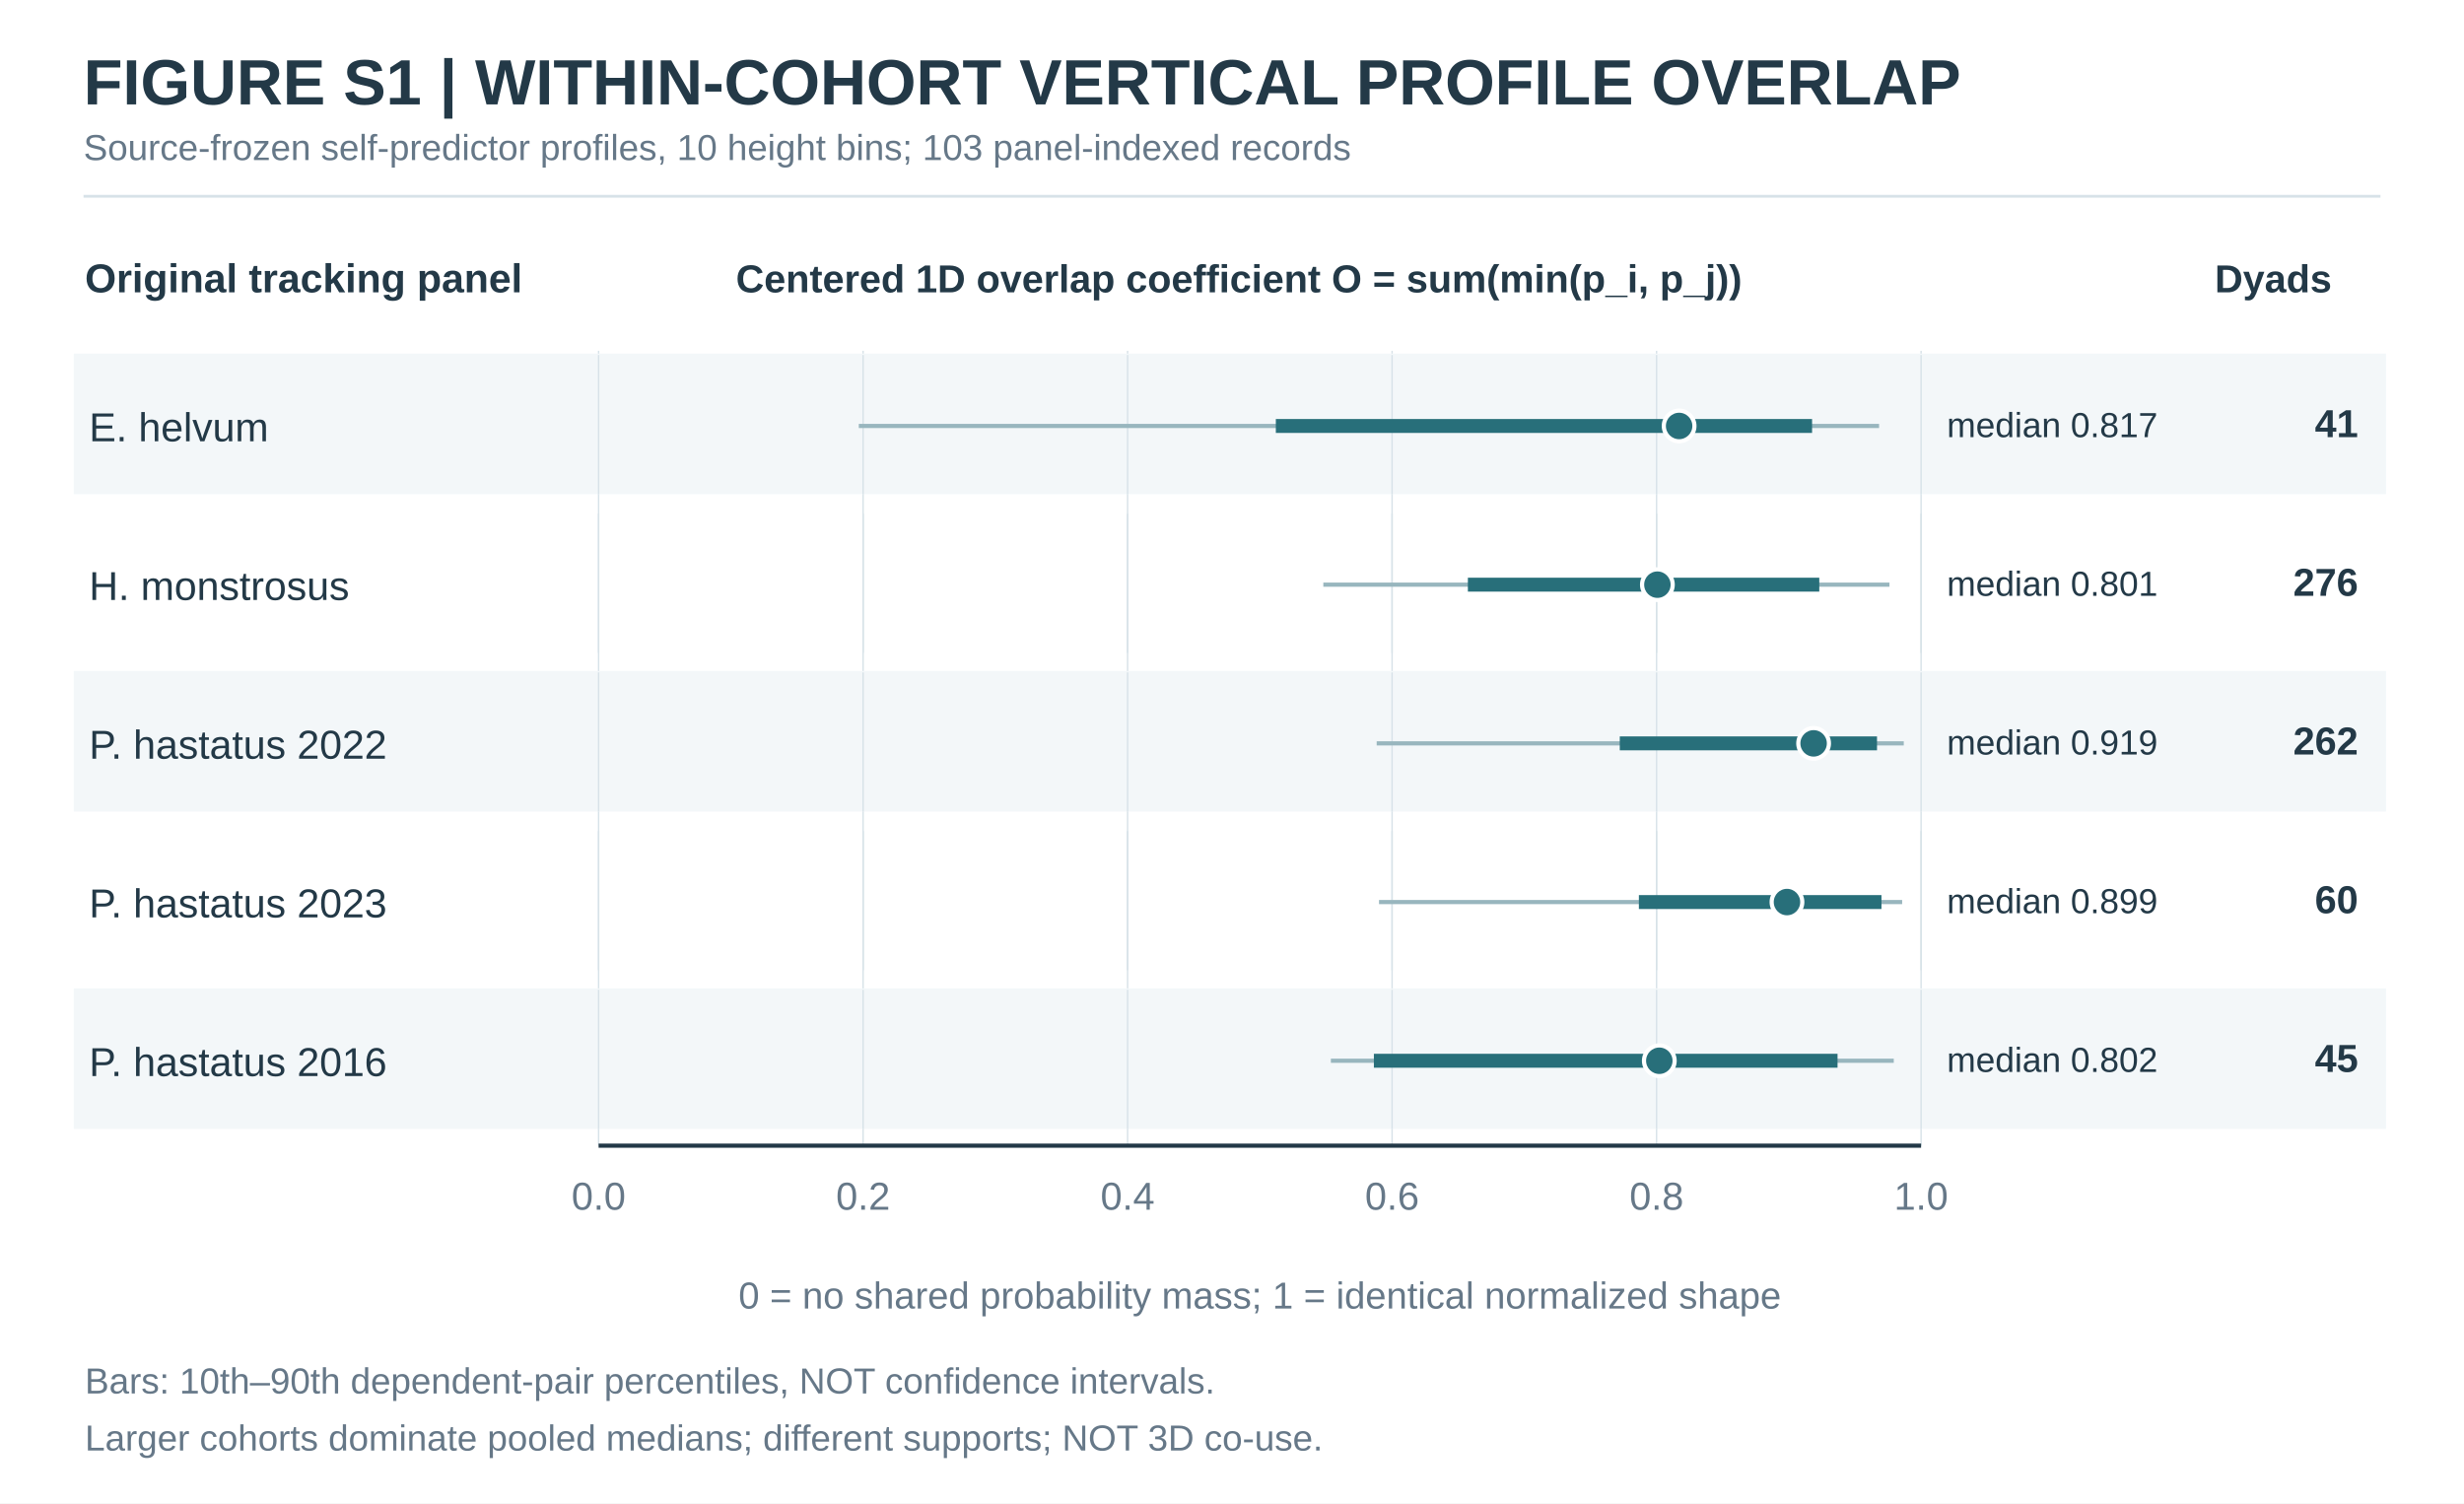
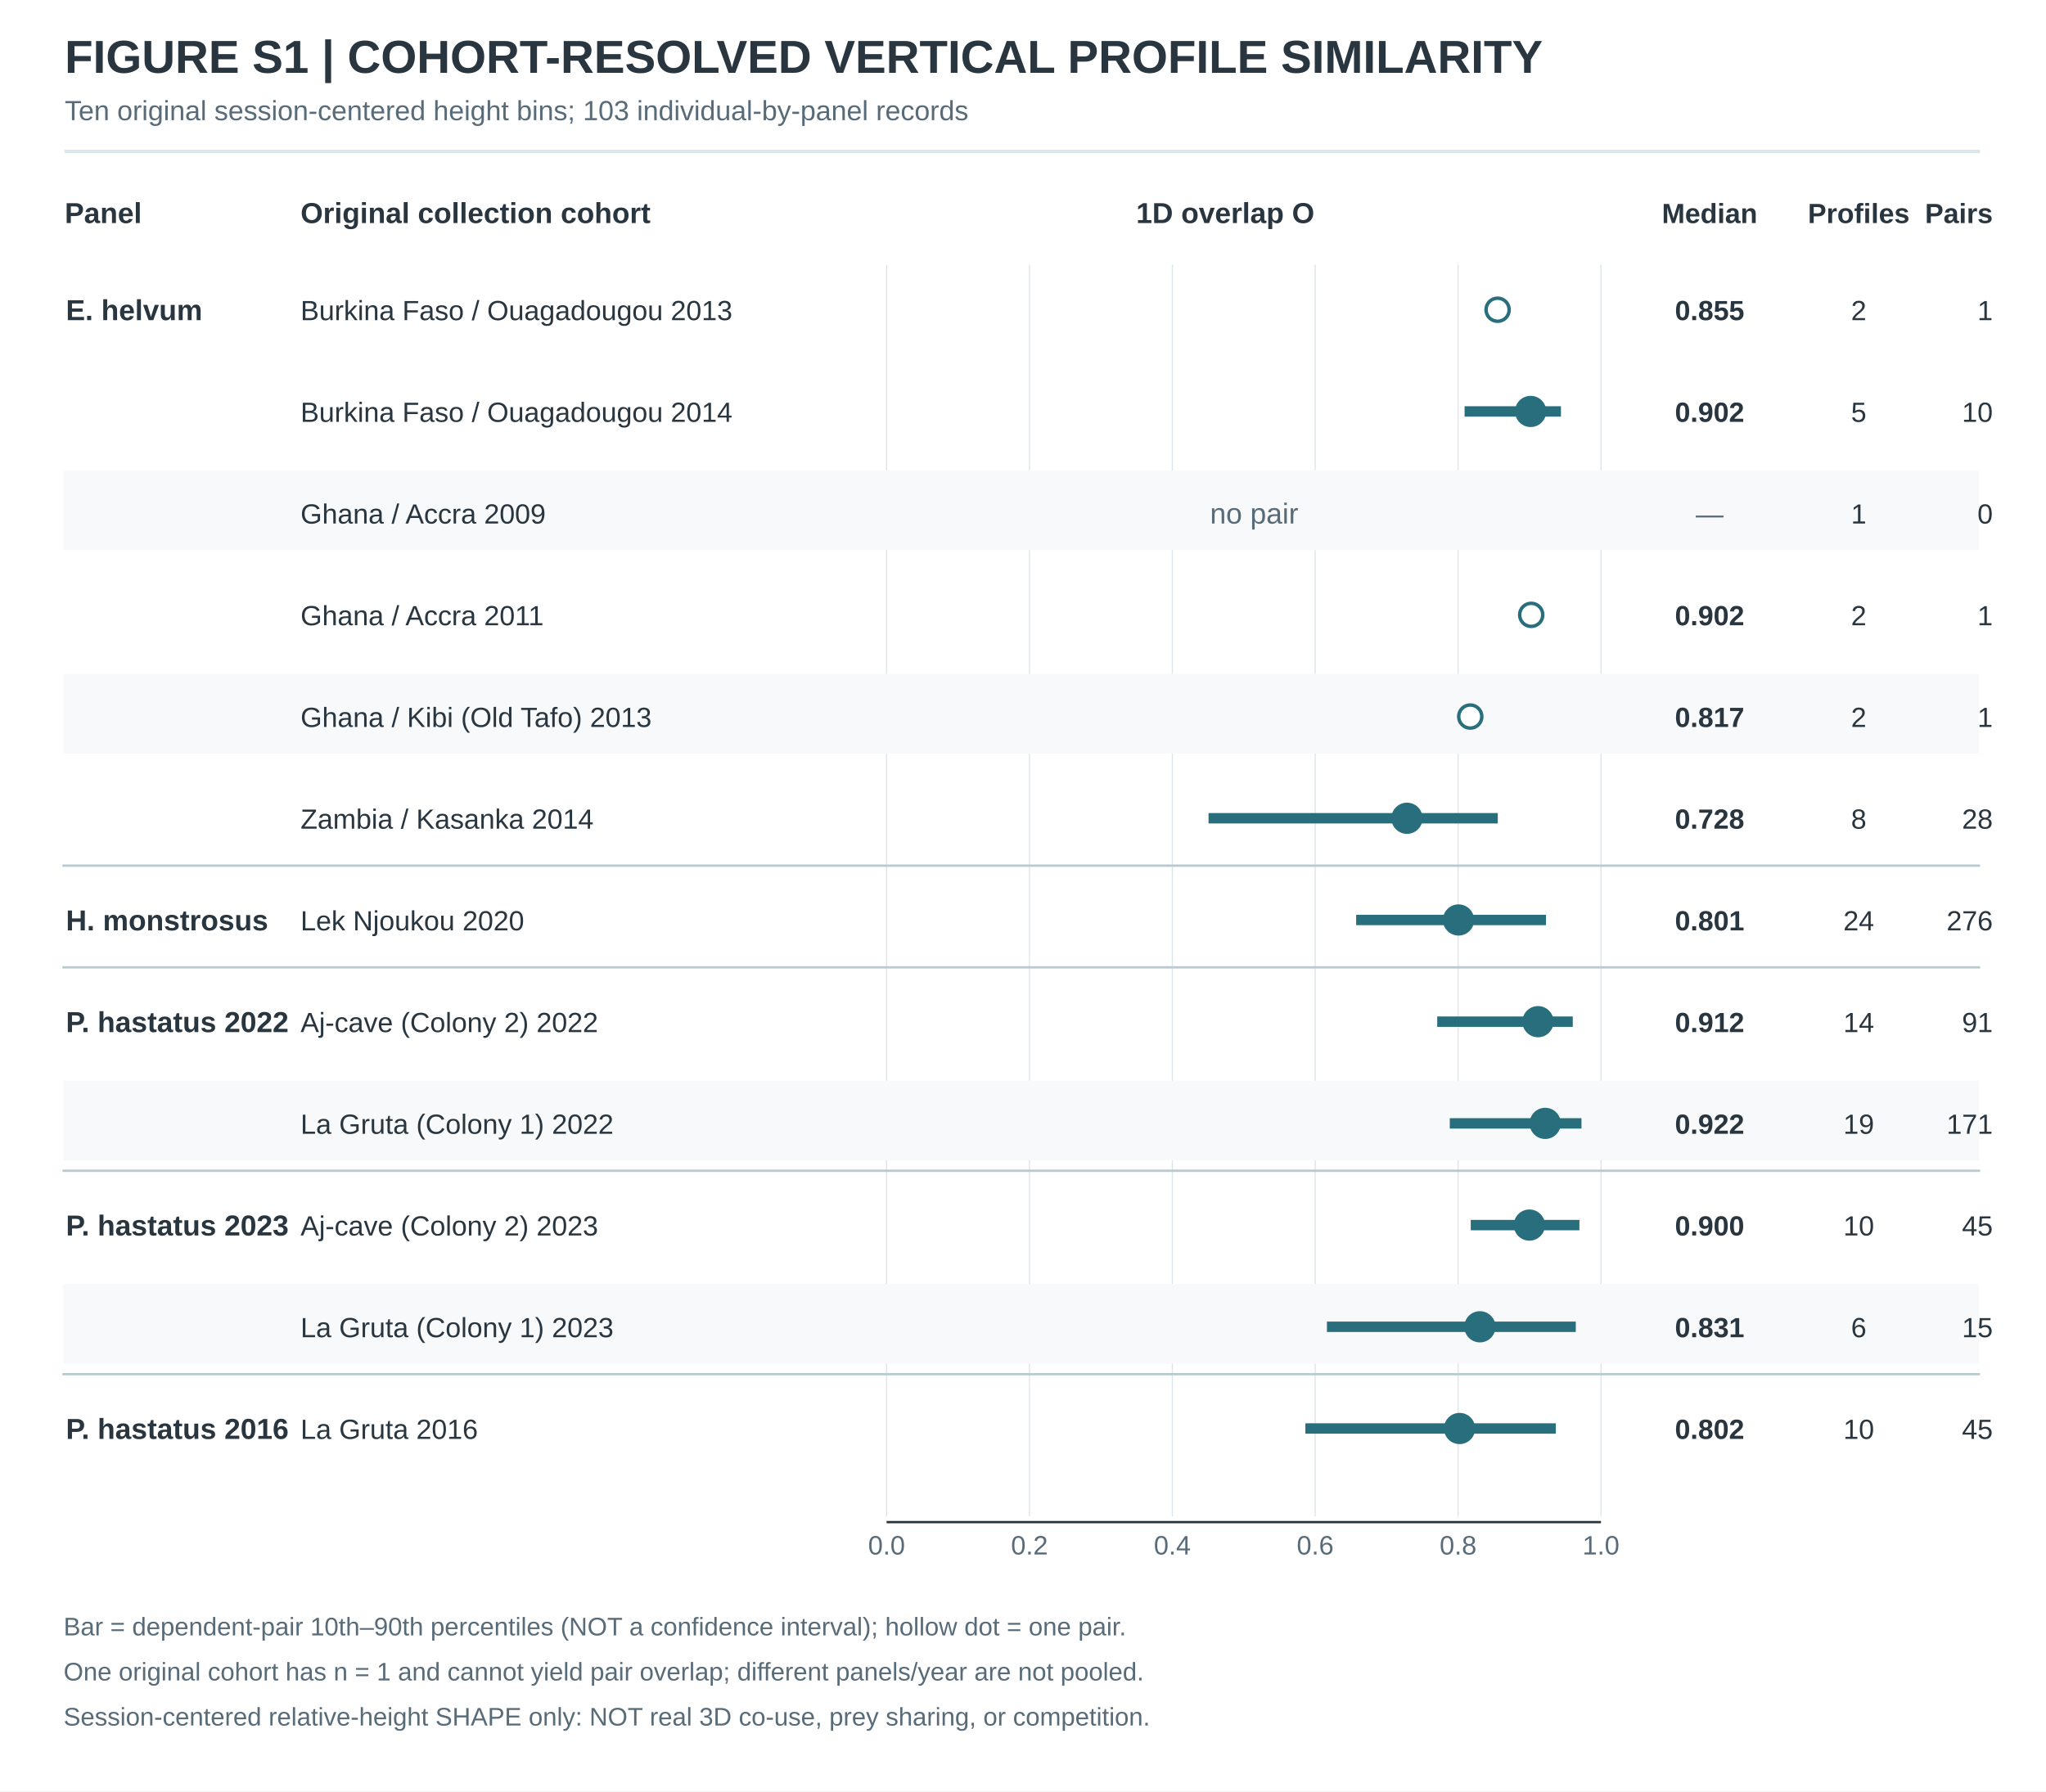
- <svg xmlns="http://www.w3.org/2000/svg" width="177mm" height="108mm" viewBox="0 0 1770 1080" role="img" aria-label="Within-cohort centered vertical-profile overlap: descriptive nonindependent dyads">
-   <rect width="1770" height="1080" fill="#FFFFFF" />
-   <text x="60" y="75" font-family="Arial,Helvetica,sans-serif" font-size="46" font-weight="700" fill="#233947" text-anchor="start">FIGURE S1  |  WITHIN-COHORT VERTICAL PROFILE OVERLAP</text>
-   <text x="60" y="115" font-family="Arial,Helvetica,sans-serif" font-size="26" font-weight="400" fill="#667888" text-anchor="start">Source-frozen self-predictor profiles, 10 height bins; 103 panel-indexed records</text>
-   <line x1="60" y1="141" x2="1710" y2="141" stroke="#D7E2E8" stroke-width="2" />
-   <text x="61" y="210" font-family="Arial,Helvetica,sans-serif" font-size="29" font-weight="700" fill="#233947" text-anchor="start">Original tracking panel</text>
-   <text x="890" y="210" font-family="Arial,Helvetica,sans-serif" font-size="28" font-weight="700" fill="#233947" text-anchor="middle">Centered 1D overlap coefficient  O = sum(min(p_i, p_j))</text>
-   <text x="1675" y="210" font-family="Arial,Helvetica,sans-serif" font-size="28" font-weight="700" fill="#233947" text-anchor="end">Dyads</text>
-   <line x1="430" y1="252" x2="430" y2="823" stroke="#D7E2E8" stroke-width="1" />
-   <text x="430" y="869" font-family="Arial,Helvetica,sans-serif" font-size="28" font-weight="400" fill="#667888" text-anchor="middle">0.0</text>
-   <line x1="620" y1="252" x2="620" y2="823" stroke="#D7E2E8" stroke-width="1" />
-   <text x="620" y="869" font-family="Arial,Helvetica,sans-serif" font-size="28" font-weight="400" fill="#667888" text-anchor="middle">0.2</text>
-   <line x1="810" y1="252" x2="810" y2="823" stroke="#D7E2E8" stroke-width="1" />
-   <text x="810" y="869" font-family="Arial,Helvetica,sans-serif" font-size="28" font-weight="400" fill="#667888" text-anchor="middle">0.4</text>
-   <line x1="1000" y1="252" x2="1000" y2="823" stroke="#D7E2E8" stroke-width="1" />
-   <text x="1000" y="869" font-family="Arial,Helvetica,sans-serif" font-size="28" font-weight="400" fill="#667888" text-anchor="middle">0.6</text>
-   <line x1="1190" y1="252" x2="1190" y2="823" stroke="#D7E2E8" stroke-width="1" />
-   <text x="1190" y="869" font-family="Arial,Helvetica,sans-serif" font-size="28" font-weight="400" fill="#667888" text-anchor="middle">0.8</text>
-   <line x1="1380" y1="252" x2="1380" y2="823" stroke="#D7E2E8" stroke-width="1" />
-   <text x="1380" y="869" font-family="Arial,Helvetica,sans-serif" font-size="28" font-weight="400" fill="#667888" text-anchor="middle">1.0</text>
-   <rect x="53" y="254" width="1661" height="101" fill="#F3F7F9" />
-   <line x1="430" y1="255" x2="430" y2="355" stroke="#D7E2E8" stroke-width="1" />
-   <line x1="620" y1="255" x2="620" y2="355" stroke="#D7E2E8" stroke-width="1" />
-   <line x1="810" y1="255" x2="810" y2="355" stroke="#D7E2E8" stroke-width="1" />
-   <line x1="1000" y1="255" x2="1000" y2="355" stroke="#D7E2E8" stroke-width="1" />
-   <line x1="1190" y1="255" x2="1190" y2="355" stroke="#D7E2E8" stroke-width="1" />
-   <line x1="1380" y1="255" x2="1380" y2="355" stroke="#D7E2E8" stroke-width="1" />
-   <text x="64" y="317" font-family="Arial,Helvetica,sans-serif" font-size="29" font-weight="400" fill="#233947" text-anchor="start">E. helvum</text>
-   <line x1="616.908" y1="306" x2="1349.818" y2="306" stroke="#98B6BE" stroke-width="3" />
-   <line x1="916.496" y1="306" x2="1301.691" y2="306" stroke="#286F7A" stroke-width="10" />
-   <circle cx="1206.184" cy="306" r="11" fill="#286F7A" stroke="#FFFFFF" stroke-width="3" />
-   <text x="1550" y="314" font-family="Arial,Helvetica,sans-serif" font-size="25" font-weight="400" fill="#233947" text-anchor="end">median 0.817</text>
-   <text x="1694" y="314" font-family="Arial,Helvetica,sans-serif" font-size="28" font-weight="700" fill="#233947" text-anchor="end">41</text>
-   <line x1="430" y1="369" x2="430" y2="469" stroke="#D7E2E8" stroke-width="1" />
-   <line x1="620" y1="369" x2="620" y2="469" stroke="#D7E2E8" stroke-width="1" />
-   <line x1="810" y1="369" x2="810" y2="469" stroke="#D7E2E8" stroke-width="1" />
-   <line x1="1000" y1="369" x2="1000" y2="469" stroke="#D7E2E8" stroke-width="1" />
-   <line x1="1190" y1="369" x2="1190" y2="469" stroke="#D7E2E8" stroke-width="1" />
-   <line x1="1380" y1="369" x2="1380" y2="469" stroke="#D7E2E8" stroke-width="1" />
-   <text x="64" y="431" font-family="Arial,Helvetica,sans-serif" font-size="29" font-weight="400" fill="#233947" text-anchor="start">H. monstrosus</text>
-   <line x1="950.6" y1="420" x2="1357.289" y2="420" stroke="#98B6BE" stroke-width="3" />
-   <line x1="1054.442" y1="420" x2="1306.869" y2="420" stroke="#286F7A" stroke-width="10" />
-   <circle cx="1190.578" cy="420" r="11" fill="#286F7A" stroke="#FFFFFF" stroke-width="3" />
-   <text x="1550" y="428" font-family="Arial,Helvetica,sans-serif" font-size="25" font-weight="400" fill="#233947" text-anchor="end">median 0.801</text>
-   <text x="1694" y="428" font-family="Arial,Helvetica,sans-serif" font-size="28" font-weight="700" fill="#233947" text-anchor="end">276</text>
-   <rect x="53" y="482" width="1661" height="101" fill="#F3F7F9" />
-   <line x1="430" y1="483" x2="430" y2="583" stroke="#D7E2E8" stroke-width="1" />
-   <line x1="620" y1="483" x2="620" y2="583" stroke="#D7E2E8" stroke-width="1" />
-   <line x1="810" y1="483" x2="810" y2="583" stroke="#D7E2E8" stroke-width="1" />
-   <line x1="1000" y1="483" x2="1000" y2="583" stroke="#D7E2E8" stroke-width="1" />
-   <line x1="1190" y1="483" x2="1190" y2="583" stroke="#D7E2E8" stroke-width="1" />
-   <line x1="1380" y1="483" x2="1380" y2="583" stroke="#D7E2E8" stroke-width="1" />
-   <text x="64" y="545" font-family="Arial,Helvetica,sans-serif" font-size="29" font-weight="400" fill="#233947" text-anchor="start">P. hastatus 2022</text>
-   <line x1="988.931" y1="534" x2="1367.565" y2="534" stroke="#98B6BE" stroke-width="3" />
-   <line x1="1163.553" y1="534" x2="1348.335" y2="534" stroke="#286F7A" stroke-width="10" />
-   <circle cx="1302.8" cy="534" r="11" fill="#286F7A" stroke="#FFFFFF" stroke-width="3" />
-   <text x="1550" y="542" font-family="Arial,Helvetica,sans-serif" font-size="25" font-weight="400" fill="#233947" text-anchor="end">median 0.919</text>
-   <text x="1694" y="542" font-family="Arial,Helvetica,sans-serif" font-size="28" font-weight="700" fill="#233947" text-anchor="end">262</text>
-   <line x1="430" y1="597" x2="430" y2="697" stroke="#D7E2E8" stroke-width="1" />
-   <line x1="620" y1="597" x2="620" y2="697" stroke="#D7E2E8" stroke-width="1" />
-   <line x1="810" y1="597" x2="810" y2="697" stroke="#D7E2E8" stroke-width="1" />
-   <line x1="1000" y1="597" x2="1000" y2="697" stroke="#D7E2E8" stroke-width="1" />
-   <line x1="1190" y1="597" x2="1190" y2="697" stroke="#D7E2E8" stroke-width="1" />
-   <line x1="1380" y1="597" x2="1380" y2="697" stroke="#D7E2E8" stroke-width="1" />
-   <text x="64" y="659" font-family="Arial,Helvetica,sans-serif" font-size="29" font-weight="400" fill="#233947" text-anchor="start">P. hastatus 2023</text>
-   <line x1="990.61" y1="648" x2="1366.404" y2="648" stroke="#98B6BE" stroke-width="3" />
-   <line x1="1177.279" y1="648" x2="1351.544" y2="648" stroke="#286F7A" stroke-width="10" />
-   <circle cx="1283.663" cy="648" r="11" fill="#286F7A" stroke="#FFFFFF" stroke-width="3" />
-   <text x="1550" y="656" font-family="Arial,Helvetica,sans-serif" font-size="25" font-weight="400" fill="#233947" text-anchor="end">median 0.899</text>
-   <text x="1694" y="656" font-family="Arial,Helvetica,sans-serif" font-size="28" font-weight="700" fill="#233947" text-anchor="end">60</text>
-   <rect x="53" y="710" width="1661" height="101" fill="#F3F7F9" />
-   <line x1="430" y1="711" x2="430" y2="811" stroke="#D7E2E8" stroke-width="1" />
-   <line x1="620" y1="711" x2="620" y2="811" stroke="#D7E2E8" stroke-width="1" />
-   <line x1="810" y1="711" x2="810" y2="811" stroke="#D7E2E8" stroke-width="1" />
-   <line x1="1000" y1="711" x2="1000" y2="811" stroke="#D7E2E8" stroke-width="1" />
-   <line x1="1190" y1="711" x2="1190" y2="811" stroke="#D7E2E8" stroke-width="1" />
-   <line x1="1380" y1="711" x2="1380" y2="811" stroke="#D7E2E8" stroke-width="1" />
-   <text x="64" y="773" font-family="Arial,Helvetica,sans-serif" font-size="29" font-weight="400" fill="#233947" text-anchor="start">P. hastatus 2016</text>
-   <line x1="956.018" y1="762" x2="1360.384" y2="762" stroke="#98B6BE" stroke-width="3" />
-   <line x1="986.918" y1="762" x2="1319.985" y2="762" stroke="#286F7A" stroke-width="10" />
-   <circle cx="1191.955" cy="762" r="11" fill="#286F7A" stroke="#FFFFFF" stroke-width="3" />
-   <text x="1550" y="770" font-family="Arial,Helvetica,sans-serif" font-size="25" font-weight="400" fill="#233947" text-anchor="end">median 0.802</text>
-   <text x="1694" y="770" font-family="Arial,Helvetica,sans-serif" font-size="28" font-weight="700" fill="#233947" text-anchor="end">45</text>
-   <line x1="430" y1="823" x2="1380" y2="823" stroke="#233947" stroke-width="3" />
-   <text x="905" y="940" font-family="Arial,Helvetica,sans-serif" font-size="27" font-weight="400" fill="#667888" text-anchor="middle">0 = no shared probability mass; 1 = identical normalized shape</text>
-   <text x="61" y="1001" font-family="Arial,Helvetica,sans-serif" font-size="26" font-weight="400" fill="#667888" text-anchor="start">Bars: 10th–90th dependent-pair percentiles, NOT confidence intervals.</text>
-   <text x="61" y="1042" font-family="Arial,Helvetica,sans-serif" font-size="26" font-weight="400" fill="#667888" text-anchor="start">Larger cohorts dominate pooled medians; different supports; NOT 3D co-use.</text>
+ <svg xmlns="http://www.w3.org/2000/svg" width="177mm" height="155mm" viewBox="0 0 1770 1550" role="img" aria-label="Figure S1: cohort-specific descriptive 1D centered-height profile overlap for 103 panel-indexed profiles; no confidence intervals">
+   <rect x="0" y="0" width="1770" height="1550" fill="#fff" />
+   <text x="56" y="63" font-family="Arial,Helvetica,sans-serif" font-size="40" font-weight="700" text-anchor="start" fill="#293640">FIGURE S1  |  COHORT-RESOLVED VERTICAL PROFILE SIMILARITY</text>
+   <text x="56" y="104" font-family="Arial,Helvetica,sans-serif" font-size="24" font-weight="400" text-anchor="start" fill="#586b78">Ten original session-centered height bins; 103 individual-by-panel records</text>
+   <line x1="56" y1="131" x2="1713" y2="131" stroke="#dce5ea" stroke-width="3" />
+   <text x="56" y="193" font-family="Arial,Helvetica,sans-serif" font-size="25" font-weight="700" text-anchor="start" fill="#293640">Panel</text>
+   <text x="260" y="193" font-family="Arial,Helvetica,sans-serif" font-size="25" font-weight="700" text-anchor="start" fill="#293640">Original collection cohort</text>
+   <text x="1060" y="193" font-family="Arial,Helvetica,sans-serif" font-size="25" font-weight="700" text-anchor="middle" fill="#293640">1D overlap O</text>
+   <text x="1479" y="193" font-family="Arial,Helvetica,sans-serif" font-size="24" font-weight="700" text-anchor="middle" fill="#293640">Median</text>
+   <text x="1608" y="193" font-family="Arial,Helvetica,sans-serif" font-size="24" font-weight="700" text-anchor="middle" fill="#293640">Profiles</text>
+   <text x="1724" y="193" font-family="Arial,Helvetica,sans-serif" font-size="24" font-weight="700" text-anchor="end" fill="#293640">Pairs</text>
+   <line x1="767" y1="229" x2="767" y2="1312" stroke="#dce5ea" stroke-width="1" />
+   <text x="767" y="1345" font-family="Arial,Helvetica,sans-serif" font-size="23" font-weight="400" text-anchor="middle" fill="#586b78">0.0</text>
+   <line x1="890.6" y1="229" x2="890.6" y2="1312" stroke="#dce5ea" stroke-width="1" />
+   <text x="890.6" y="1345" font-family="Arial,Helvetica,sans-serif" font-size="23" font-weight="400" text-anchor="middle" fill="#586b78">0.2</text>
+   <line x1="1014.2" y1="229" x2="1014.2" y2="1312" stroke="#dce5ea" stroke-width="1" />
+   <text x="1014.2" y="1345" font-family="Arial,Helvetica,sans-serif" font-size="23" font-weight="400" text-anchor="middle" fill="#586b78">0.4</text>
+   <line x1="1137.8" y1="229" x2="1137.8" y2="1312" stroke="#dce5ea" stroke-width="1" />
+   <text x="1137.8" y="1345" font-family="Arial,Helvetica,sans-serif" font-size="23" font-weight="400" text-anchor="middle" fill="#586b78">0.6</text>
+   <line x1="1261.4" y1="229" x2="1261.4" y2="1312" stroke="#dce5ea" stroke-width="1" />
+   <text x="1261.4" y="1345" font-family="Arial,Helvetica,sans-serif" font-size="23" font-weight="400" text-anchor="middle" fill="#586b78">0.8</text>
+   <line x1="1385" y1="229" x2="1385" y2="1312" stroke="#dce5ea" stroke-width="1" />
+   <text x="1385" y="1345" font-family="Arial,Helvetica,sans-serif" font-size="23" font-weight="400" text-anchor="middle" fill="#586b78">1.0</text>
+   <text x="57" y="277" font-family="Arial,Helvetica,sans-serif" font-size="25" font-weight="700" text-anchor="start" fill="#293640">E. helvum</text>
+   <text x="260" y="277" font-family="Arial,Helvetica,sans-serif" font-size="24" font-weight="400" text-anchor="start" fill="#293640">Burkina Faso / Ouagadougou 2013</text>
+   <circle cx="1295.581" cy="268" r="10" fill="#fff" stroke="#286e7c" stroke-width="3" />
+   <text x="1479" y="277" font-family="Arial,Helvetica,sans-serif" font-size="24" font-weight="700" text-anchor="middle" fill="#293640">0.855</text>
+   <text x="1608" y="277" font-family="Arial,Helvetica,sans-serif" font-size="24" font-weight="400" text-anchor="middle" fill="#293640">2</text>
+   <text x="1724" y="277" font-family="Arial,Helvetica,sans-serif" font-size="24" font-weight="400" text-anchor="end" fill="#293640">1</text>
+   <text x="57" y="365" font-family="Arial,Helvetica,sans-serif" font-size="25" font-weight="400" text-anchor="start" fill="#293640" />
+   <text x="260" y="365" font-family="Arial,Helvetica,sans-serif" font-size="24" font-weight="400" text-anchor="start" fill="#293640">Burkina Faso / Ouagadougou 2014</text>
+   <line x1="1267.029" y1="356" x2="1350.384" y2="356" stroke="#286e7c" stroke-width="9" />
+   <circle cx="1324.161" cy="356" r="12" fill="#286e7c" stroke="#286e7c" stroke-width="3" />
+   <text x="1479" y="365" font-family="Arial,Helvetica,sans-serif" font-size="24" font-weight="700" text-anchor="middle" fill="#293640">0.902</text>
+   <text x="1608" y="365" font-family="Arial,Helvetica,sans-serif" font-size="24" font-weight="400" text-anchor="middle" fill="#293640">5</text>
+   <text x="1724" y="365" font-family="Arial,Helvetica,sans-serif" font-size="24" font-weight="400" text-anchor="end" fill="#293640">10</text>
+   <rect x="55" y="407" width="1657" height="69" fill="#f7f9fa" />
+   <text x="57" y="453" font-family="Arial,Helvetica,sans-serif" font-size="25" font-weight="400" text-anchor="start" fill="#293640" />
+   <text x="260" y="453" font-family="Arial,Helvetica,sans-serif" font-size="24" font-weight="400" text-anchor="start" fill="#293640">Ghana / Accra 2009</text>
+   <text x="1085" y="453" font-family="Arial,Helvetica,sans-serif" font-size="25" font-weight="400" text-anchor="middle" fill="#586b78">no pair</text>
+   <text x="1479" y="453" font-family="Arial,Helvetica,sans-serif" font-size="24" font-weight="400" text-anchor="middle" fill="#586b78">—</text>
+   <text x="1608" y="453" font-family="Arial,Helvetica,sans-serif" font-size="24" font-weight="400" text-anchor="middle" fill="#293640">1</text>
+   <text x="1724" y="453" font-family="Arial,Helvetica,sans-serif" font-size="24" font-weight="400" text-anchor="end" fill="#293640">0</text>
+   <text x="57" y="541" font-family="Arial,Helvetica,sans-serif" font-size="25" font-weight="400" text-anchor="start" fill="#293640" />
+   <text x="260" y="541" font-family="Arial,Helvetica,sans-serif" font-size="24" font-weight="400" text-anchor="start" fill="#293640">Ghana / Accra 2011</text>
+   <circle cx="1324.656" cy="532" r="10" fill="#fff" stroke="#286e7c" stroke-width="3" />
+   <text x="1479" y="541" font-family="Arial,Helvetica,sans-serif" font-size="24" font-weight="700" text-anchor="middle" fill="#293640">0.902</text>
+   <text x="1608" y="541" font-family="Arial,Helvetica,sans-serif" font-size="24" font-weight="400" text-anchor="middle" fill="#293640">2</text>
+   <text x="1724" y="541" font-family="Arial,Helvetica,sans-serif" font-size="24" font-weight="400" text-anchor="end" fill="#293640">1</text>
+   <rect x="55" y="583" width="1657" height="69" fill="#f7f9fa" />
+   <text x="57" y="629" font-family="Arial,Helvetica,sans-serif" font-size="25" font-weight="400" text-anchor="start" fill="#293640" />
+   <text x="260" y="629" font-family="Arial,Helvetica,sans-serif" font-size="24" font-weight="400" text-anchor="start" fill="#293640">Ghana / Kibi (Old Tafo) 2013</text>
+   <circle cx="1271.928" cy="620" r="10" fill="#fff" stroke="#286e7c" stroke-width="3" />
+   <text x="1479" y="629" font-family="Arial,Helvetica,sans-serif" font-size="24" font-weight="700" text-anchor="middle" fill="#293640">0.817</text>
+   <text x="1608" y="629" font-family="Arial,Helvetica,sans-serif" font-size="24" font-weight="400" text-anchor="middle" fill="#293640">2</text>
+   <text x="1724" y="629" font-family="Arial,Helvetica,sans-serif" font-size="24" font-weight="400" text-anchor="end" fill="#293640">1</text>
+   <text x="57" y="717" font-family="Arial,Helvetica,sans-serif" font-size="25" font-weight="400" text-anchor="start" fill="#293640" />
+   <text x="260" y="717" font-family="Arial,Helvetica,sans-serif" font-size="24" font-weight="400" text-anchor="start" fill="#293640">Zambia / Kasanka 2014</text>
+   <line x1="1045.518" y1="708" x2="1295.723" y2="708" stroke="#286e7c" stroke-width="9" />
+   <circle cx="1217.199" cy="708" r="12" fill="#286e7c" stroke="#286e7c" stroke-width="3" />
+   <text x="1479" y="717" font-family="Arial,Helvetica,sans-serif" font-size="24" font-weight="700" text-anchor="middle" fill="#293640">0.728</text>
+   <text x="1608" y="717" font-family="Arial,Helvetica,sans-serif" font-size="24" font-weight="400" text-anchor="middle" fill="#293640">8</text>
+   <text x="1724" y="717" font-family="Arial,Helvetica,sans-serif" font-size="24" font-weight="400" text-anchor="end" fill="#293640">28</text>
+   <line x1="54" y1="749" x2="1713" y2="749" stroke="#b8c9d2" stroke-width="2" />
+   <text x="57" y="805" font-family="Arial,Helvetica,sans-serif" font-size="25" font-weight="700" text-anchor="start" fill="#293640">H. monstrosus</text>
+   <text x="260" y="805" font-family="Arial,Helvetica,sans-serif" font-size="24" font-weight="400" text-anchor="start" fill="#293640">Lek Njoukou 2020</text>
+   <line x1="1173.216" y1="796" x2="1337.427" y2="796" stroke="#286e7c" stroke-width="9" />
+   <circle cx="1261.776" cy="796" r="12" fill="#286e7c" stroke="#286e7c" stroke-width="3" />
+   <text x="1479" y="805" font-family="Arial,Helvetica,sans-serif" font-size="24" font-weight="700" text-anchor="middle" fill="#293640">0.801</text>
+   <text x="1608" y="805" font-family="Arial,Helvetica,sans-serif" font-size="24" font-weight="400" text-anchor="middle" fill="#293640">24</text>
+   <text x="1724" y="805" font-family="Arial,Helvetica,sans-serif" font-size="24" font-weight="400" text-anchor="end" fill="#293640">276</text>
+   <line x1="54" y1="837" x2="1713" y2="837" stroke="#b8c9d2" stroke-width="2" />
+   <text x="57" y="893" font-family="Arial,Helvetica,sans-serif" font-size="25" font-weight="700" text-anchor="start" fill="#293640">P. hastatus 2022</text>
+   <text x="260" y="893" font-family="Arial,Helvetica,sans-serif" font-size="24" font-weight="400" text-anchor="start" fill="#293640">Aj-cave (Colony 2) 2022</text>
+   <line x1="1243.36" y1="884" x2="1360.607" y2="884" stroke="#286e7c" stroke-width="9" />
+   <circle cx="1330.528" cy="884" r="12" fill="#286e7c" stroke="#286e7c" stroke-width="3" />
+   <text x="1479" y="893" font-family="Arial,Helvetica,sans-serif" font-size="24" font-weight="700" text-anchor="middle" fill="#293640">0.912</text>
+   <text x="1608" y="893" font-family="Arial,Helvetica,sans-serif" font-size="24" font-weight="400" text-anchor="middle" fill="#293640">14</text>
+   <text x="1724" y="893" font-family="Arial,Helvetica,sans-serif" font-size="24" font-weight="400" text-anchor="end" fill="#293640">91</text>
+   <rect x="55" y="935" width="1657" height="69" fill="#f7f9fa" />
+   <text x="57" y="981" font-family="Arial,Helvetica,sans-serif" font-size="25" font-weight="400" text-anchor="start" fill="#293640" />
+   <text x="260" y="981" font-family="Arial,Helvetica,sans-serif" font-size="24" font-weight="400" text-anchor="start" fill="#293640">La Gruta (Colony 1) 2022</text>
+   <line x1="1254.224" y1="972" x2="1368.143" y2="972" stroke="#286e7c" stroke-width="9" />
+   <circle cx="1336.756" cy="972" r="12" fill="#286e7c" stroke="#286e7c" stroke-width="3" />
+   <text x="1479" y="981" font-family="Arial,Helvetica,sans-serif" font-size="24" font-weight="700" text-anchor="middle" fill="#293640">0.922</text>
+   <text x="1608" y="981" font-family="Arial,Helvetica,sans-serif" font-size="24" font-weight="400" text-anchor="middle" fill="#293640">19</text>
+   <text x="1724" y="981" font-family="Arial,Helvetica,sans-serif" font-size="24" font-weight="400" text-anchor="end" fill="#293640">171</text>
+   <line x1="54" y1="1013" x2="1713" y2="1013" stroke="#b8c9d2" stroke-width="2" />
+   <text x="57" y="1069" font-family="Arial,Helvetica,sans-serif" font-size="25" font-weight="700" text-anchor="start" fill="#293640">P. hastatus 2023</text>
+   <text x="260" y="1069" font-family="Arial,Helvetica,sans-serif" font-size="24" font-weight="400" text-anchor="start" fill="#293640">Aj-cave (Colony 2) 2023</text>
+   <line x1="1272.351" y1="1060" x2="1366.358" y2="1060" stroke="#286e7c" stroke-width="9" />
+   <circle cx="1323.081" cy="1060" r="12" fill="#286e7c" stroke="#286e7c" stroke-width="3" />
+   <text x="1479" y="1069" font-family="Arial,Helvetica,sans-serif" font-size="24" font-weight="700" text-anchor="middle" fill="#293640">0.900</text>
+   <text x="1608" y="1069" font-family="Arial,Helvetica,sans-serif" font-size="24" font-weight="400" text-anchor="middle" fill="#293640">10</text>
+   <text x="1724" y="1069" font-family="Arial,Helvetica,sans-serif" font-size="24" font-weight="400" text-anchor="end" fill="#293640">45</text>
+   <rect x="55" y="1111" width="1657" height="69" fill="#f7f9fa" />
+   <text x="57" y="1157" font-family="Arial,Helvetica,sans-serif" font-size="25" font-weight="400" text-anchor="start" fill="#293640" />
+   <text x="260" y="1157" font-family="Arial,Helvetica,sans-serif" font-size="24" font-weight="400" text-anchor="start" fill="#293640">La Gruta (Colony 1) 2023</text>
+   <line x1="1147.93" y1="1148" x2="1363.221" y2="1148" stroke="#286e7c" stroke-width="9" />
+   <circle cx="1280.273" cy="1148" r="12" fill="#286e7c" stroke="#286e7c" stroke-width="3" />
+   <text x="1479" y="1157" font-family="Arial,Helvetica,sans-serif" font-size="24" font-weight="700" text-anchor="middle" fill="#293640">0.831</text>
+   <text x="1608" y="1157" font-family="Arial,Helvetica,sans-serif" font-size="24" font-weight="400" text-anchor="middle" fill="#293640">6</text>
+   <text x="1724" y="1157" font-family="Arial,Helvetica,sans-serif" font-size="24" font-weight="400" text-anchor="end" fill="#293640">15</text>
+   <line x1="54" y1="1189" x2="1713" y2="1189" stroke="#b8c9d2" stroke-width="2" />
+   <text x="57" y="1245" font-family="Arial,Helvetica,sans-serif" font-size="25" font-weight="700" text-anchor="start" fill="#293640">P. hastatus 2016</text>
+   <text x="260" y="1245" font-family="Arial,Helvetica,sans-serif" font-size="24" font-weight="400" text-anchor="start" fill="#293640">La Gruta 2016</text>
+   <line x1="1129.29" y1="1236" x2="1345.958" y2="1236" stroke="#286e7c" stroke-width="9" />
+   <circle cx="1262.672" cy="1236" r="12" fill="#286e7c" stroke="#286e7c" stroke-width="3" />
+   <text x="1479" y="1245" font-family="Arial,Helvetica,sans-serif" font-size="24" font-weight="700" text-anchor="middle" fill="#293640">0.802</text>
+   <text x="1608" y="1245" font-family="Arial,Helvetica,sans-serif" font-size="24" font-weight="400" text-anchor="middle" fill="#293640">10</text>
+   <text x="1724" y="1245" font-family="Arial,Helvetica,sans-serif" font-size="24" font-weight="400" text-anchor="end" fill="#293640">45</text>
+   <line x1="767" y1="1317" x2="1385" y2="1317" stroke="#293640" stroke-width="2" />
+   <text x="55" y="1415" font-family="Arial,Helvetica,sans-serif" font-size="22" font-weight="400" text-anchor="start" fill="#586b78">Bar = dependent-pair 10th–90th percentiles (NOT a confidence interval); hollow dot = one pair.</text>
+   <text x="55" y="1454" font-family="Arial,Helvetica,sans-serif" font-size="22" font-weight="400" text-anchor="start" fill="#586b78">One original cohort has n = 1 and cannot yield pair overlap; different panels/year are not pooled.</text>
+   <text x="55" y="1493" font-family="Arial,Helvetica,sans-serif" font-size="22" font-weight="400" text-anchor="start" fill="#586b78">Session-centered relative-height SHAPE only: NOT real 3D co-use, prey sharing, or competition.</text>
</svg>
